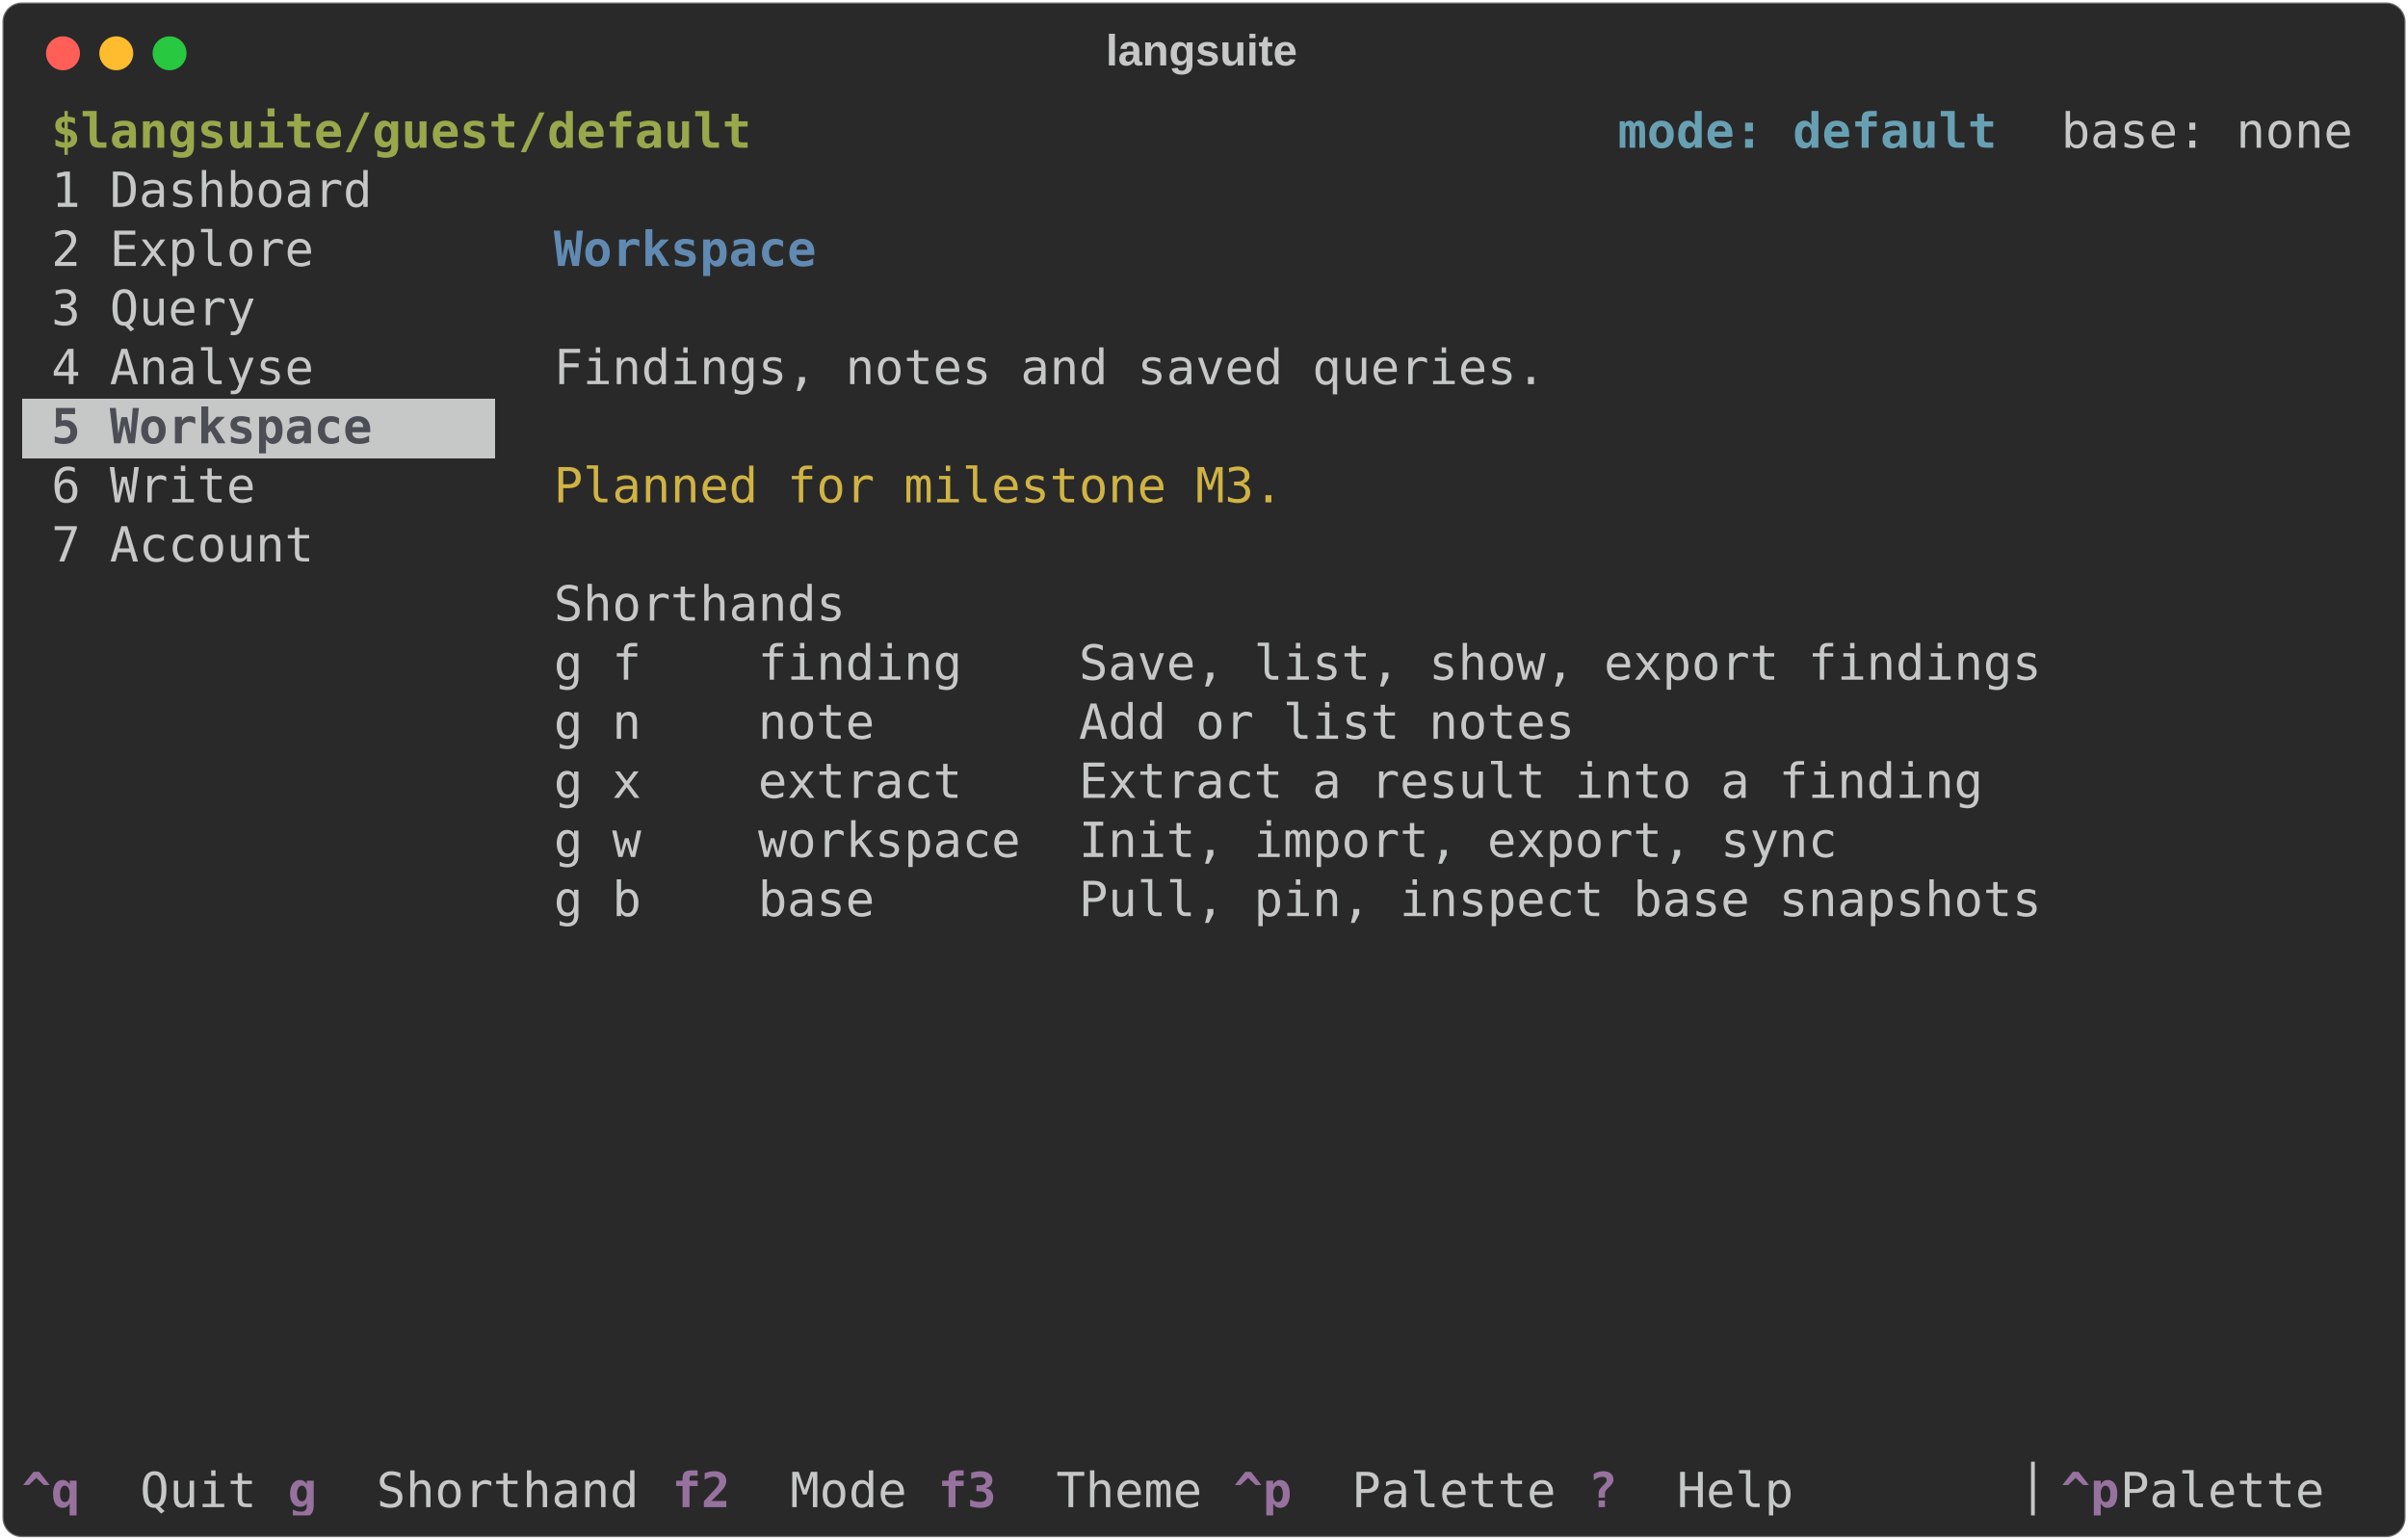
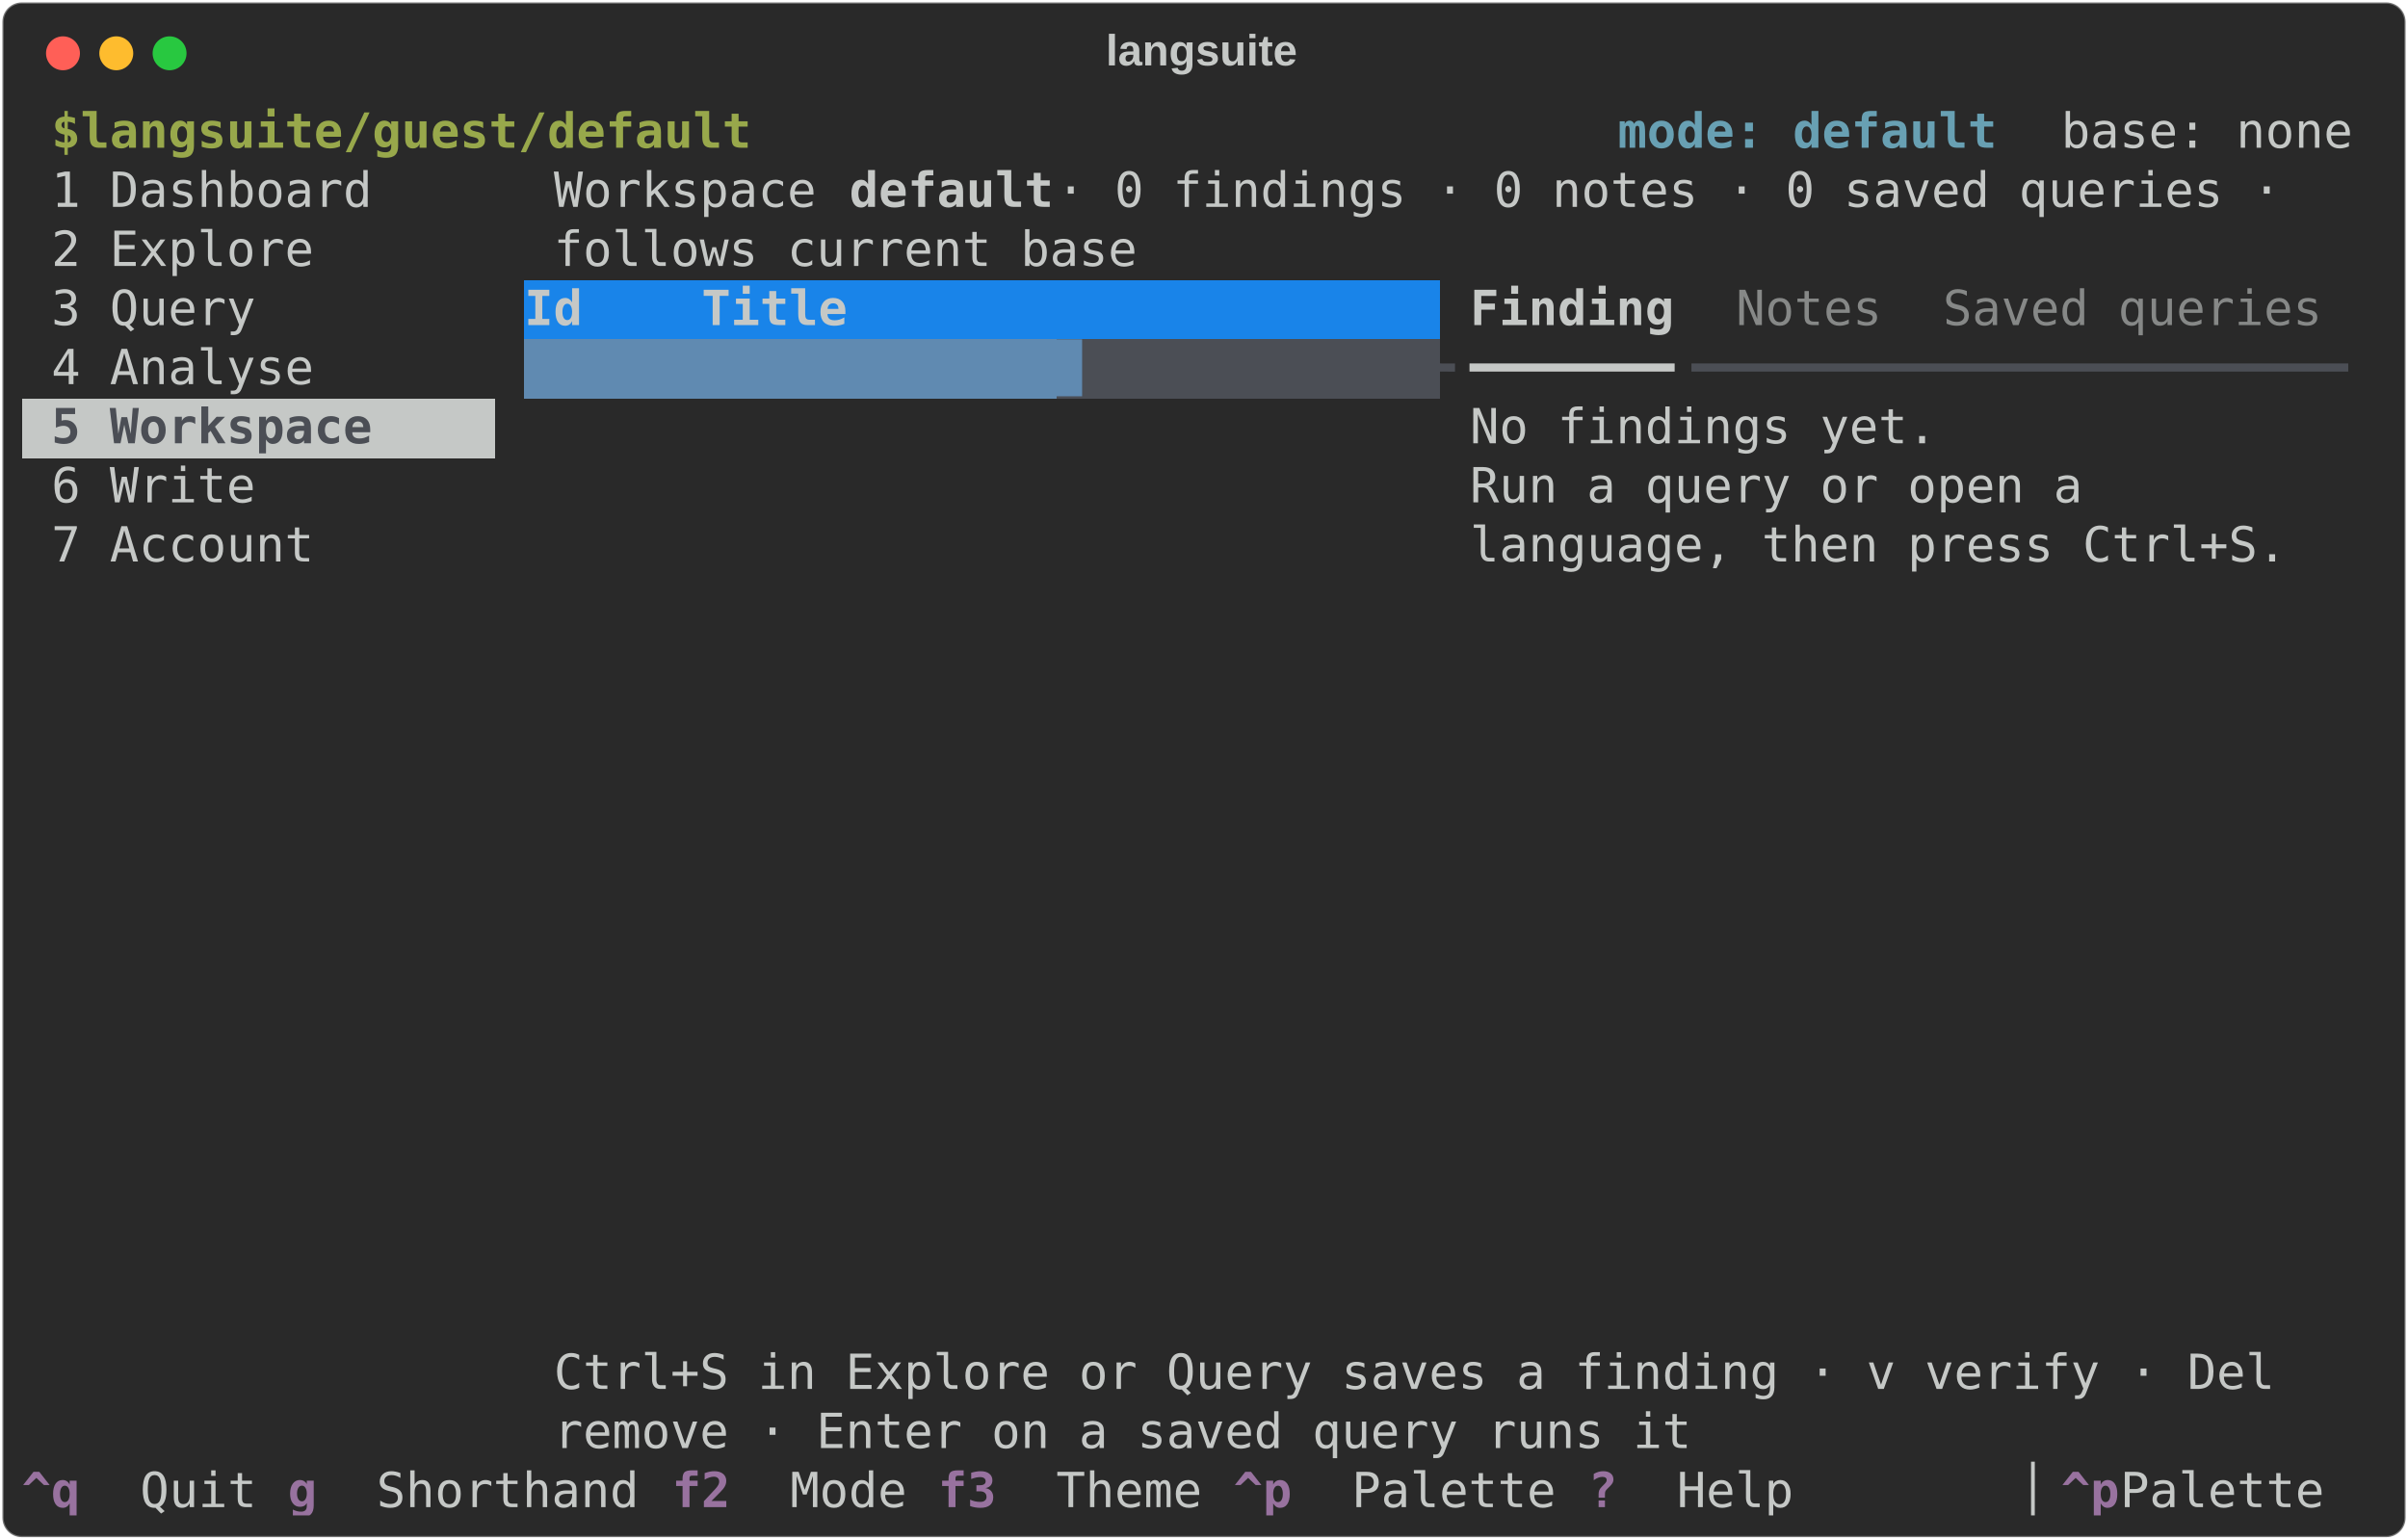
<svg xmlns="http://www.w3.org/2000/svg" class="rich-terminal" viewBox="0 0 994 635.6">
  <style>

    @font-face {
        font-family: "Fira Code";
        src: local("FiraCode-Regular"),
                url("https://cdnjs.cloudflare.com/ajax/libs/firacode/6.2.0/woff2/FiraCode-Regular.woff2") format("woff2"),
                url("https://cdnjs.cloudflare.com/ajax/libs/firacode/6.2.0/woff/FiraCode-Regular.woff") format("woff");
        font-style: normal;
        font-weight: 400;
    }
    @font-face {
        font-family: "Fira Code";
        src: local("FiraCode-Bold"),
                url("https://cdnjs.cloudflare.com/ajax/libs/firacode/6.2.0/woff2/FiraCode-Bold.woff2") format("woff2"),
                url("https://cdnjs.cloudflare.com/ajax/libs/firacode/6.2.0/woff/FiraCode-Bold.woff") format("woff");
        font-style: bold;
        font-weight: 700;
    }

    .terminal-matrix {
        font-family: Fira Code, monospace;
        font-size: 20px;
        line-height: 24.4px;
        font-variant-east-asian: full-width;
    }

    .terminal-title {
        font-size: 18px;
        font-weight: bold;
        font-family: arial;
    }

    .terminal-r1 { fill: #c5c8c6 }
.terminal-r2 { fill: #98a84b;font-weight: bold }
.terminal-r3 { fill: #68a0b3;font-weight: bold }
- .terminal-r4 { fill: #608ab1;font-weight: bold }
- .terminal-r5 { fill: #4b4e55;font-weight: bold }
- .terminal-r6 { fill: #d0b344 }
- .terminal-r7 { fill: #98729f;font-weight: bold }
+ .terminal-r4 { fill: #c5c8c6;font-weight: bold }
+ .terminal-r5 { fill: #868887 }
+ .terminal-r6 { fill: #292929 }
+ .terminal-r7 { fill: #608ab1 }
+ .terminal-r8 { fill: #4b4e55 }
+ .terminal-r9 { fill: #4b4e55;font-weight: bold }
+ .terminal-r10 { fill: #98729f;font-weight: bold }
    </style>
  <defs>
    <clipPath id="terminal-clip-terminal">
      <rect x="0" y="0" width="975.0" height="584.6" />
    </clipPath>
    <clipPath id="terminal-line-0">
      <rect x="0" y="1.5" width="976" height="24.65" />
    </clipPath>
    <clipPath id="terminal-line-1">
      <rect x="0" y="25.9" width="976" height="24.65" />
    </clipPath>
    <clipPath id="terminal-line-2">
      <rect x="0" y="50.3" width="976" height="24.65" />
    </clipPath>
    <clipPath id="terminal-line-3">
      <rect x="0" y="74.7" width="976" height="24.65" />
    </clipPath>
    <clipPath id="terminal-line-4">
      <rect x="0" y="99.1" width="976" height="24.65" />
    </clipPath>
    <clipPath id="terminal-line-5">
      <rect x="0" y="123.5" width="976" height="24.65" />
    </clipPath>
    <clipPath id="terminal-line-6">
      <rect x="0" y="147.9" width="976" height="24.65" />
    </clipPath>
    <clipPath id="terminal-line-7">
      <rect x="0" y="172.3" width="976" height="24.65" />
    </clipPath>
    <clipPath id="terminal-line-8">
      <rect x="0" y="196.7" width="976" height="24.65" />
    </clipPath>
    <clipPath id="terminal-line-9">
      <rect x="0" y="221.1" width="976" height="24.65" />
    </clipPath>
    <clipPath id="terminal-line-10">
      <rect x="0" y="245.5" width="976" height="24.65" />
    </clipPath>
    <clipPath id="terminal-line-11">
      <rect x="0" y="269.9" width="976" height="24.65" />
    </clipPath>
    <clipPath id="terminal-line-12">
      <rect x="0" y="294.3" width="976" height="24.65" />
    </clipPath>
    <clipPath id="terminal-line-13">
      <rect x="0" y="318.7" width="976" height="24.65" />
    </clipPath>
    <clipPath id="terminal-line-14">
      <rect x="0" y="343.1" width="976" height="24.65" />
    </clipPath>
    <clipPath id="terminal-line-15">
      <rect x="0" y="367.5" width="976" height="24.65" />
    </clipPath>
    <clipPath id="terminal-line-16">
      <rect x="0" y="391.9" width="976" height="24.65" />
    </clipPath>
    <clipPath id="terminal-line-17">
      <rect x="0" y="416.3" width="976" height="24.65" />
    </clipPath>
    <clipPath id="terminal-line-18">
      <rect x="0" y="440.7" width="976" height="24.65" />
    </clipPath>
    <clipPath id="terminal-line-19">
      <rect x="0" y="465.1" width="976" height="24.65" />
    </clipPath>
    <clipPath id="terminal-line-20">
      <rect x="0" y="489.5" width="976" height="24.65" />
    </clipPath>
    <clipPath id="terminal-line-21">
      <rect x="0" y="513.9" width="976" height="24.65" />
    </clipPath>
    <clipPath id="terminal-line-22">
      <rect x="0" y="538.3" width="976" height="24.65" />
    </clipPath>
  </defs>
  <rect fill="#292929" stroke="rgba(255,255,255,0.35)" stroke-width="1" x="1" y="1" width="992" height="633.6" rx="8" />
  <text class="terminal-title" fill="#c5c8c6" text-anchor="middle" x="496" y="27">langsuite</text>
  <g transform="translate(26,22)">
    <circle cx="0" cy="0" r="7" fill="#ff5f57" />
    <circle cx="22" cy="0" r="7" fill="#febc2e" />
    <circle cx="44" cy="0" r="7" fill="#28c840" />
  </g>
  <g transform="translate(9, 41)" clip-path="url(#terminal-clip-terminal)">
+     <rect fill="#1984e9" x="207.4" y="74.7" width="73.2" height="24.65" shape-rendering="crispEdges" />
+     <rect fill="#1984e9" x="280.6" y="74.7" width="305" height="24.65" shape-rendering="crispEdges" />
+     <rect fill="#608ab1" x="207.4" y="99.1" width="219.6" height="24.65" shape-rendering="crispEdges" />
+     <rect fill="#4b4e55" x="427" y="99.1" width="12.2" height="24.65" shape-rendering="crispEdges" />
+     <rect fill="#4b4e55" x="439.2" y="99.1" width="146.4" height="24.65" shape-rendering="crispEdges" />
    <rect fill="#c5c8c6" x="0" y="123.5" width="12.2" height="24.65" shape-rendering="crispEdges" />
    <rect fill="#c5c8c6" x="12.2" y="123.5" width="134.2" height="24.65" shape-rendering="crispEdges" />
    <rect fill="#c5c8c6" x="146.4" y="123.5" width="48.8" height="24.65" shape-rendering="crispEdges" />
    <g class="terminal-matrix">
      <text class="terminal-r2" x="12.2" y="20" textLength="292.8" clip-path="url(#terminal-line-0)">$langsuite/guest/default</text>
      <text class="terminal-r3" x="658.8" y="20" textLength="158.6" clip-path="url(#terminal-line-0)">mode: default</text>
      <text class="terminal-r1" x="841.8" y="20" textLength="122" clip-path="url(#terminal-line-0)">base: none</text>
      <text class="terminal-r1" x="976" y="20" textLength="12.2" clip-path="url(#terminal-line-0)">
</text>
      <text class="terminal-r1" x="12.2" y="44.4" textLength="134.2" clip-path="url(#terminal-line-1)">1 Dashboard</text>
+       <text class="terminal-r1" x="219.6" y="44.4" textLength="122" clip-path="url(#terminal-line-1)">Workspace </text>
+       <text class="terminal-r4" x="341.6" y="44.4" textLength="85.4" clip-path="url(#terminal-line-1)">default</text>
+       <text class="terminal-r1" x="427" y="44.4" textLength="524.6" clip-path="url(#terminal-line-1)"> · 0 findings · 0 notes · 0 saved queries ·</text>
      <text class="terminal-r1" x="976" y="44.4" textLength="12.2" clip-path="url(#terminal-line-1)">
</text>
      <text class="terminal-r1" x="12.2" y="68.8" textLength="109.8" clip-path="url(#terminal-line-2)">2 Explore</text>
-       <text class="terminal-r4" x="219.6" y="68.8" textLength="109.8" clip-path="url(#terminal-line-2)">Workspace</text>
+       <text class="terminal-r1" x="219.6" y="68.8" textLength="244" clip-path="url(#terminal-line-2)">follows current base</text>
      <text class="terminal-r1" x="976" y="68.8" textLength="12.2" clip-path="url(#terminal-line-2)">
</text>
      <text class="terminal-r1" x="12.2" y="93.2" textLength="85.4" clip-path="url(#terminal-line-3)">3 Query</text>
+       <text class="terminal-r4" x="207.4" y="93.2" textLength="73.2" clip-path="url(#terminal-line-3)"> Id   </text>
+       <text class="terminal-r4" x="280.6" y="93.2" textLength="305" clip-path="url(#terminal-line-3)"> Title                   </text>
+       <text class="terminal-r4" x="597.8" y="93.2" textLength="85.4" clip-path="url(#terminal-line-3)">Finding</text>
+       <text class="terminal-r5" x="707.6" y="93.2" textLength="61" clip-path="url(#terminal-line-3)">Notes</text>
+       <text class="terminal-r5" x="793" y="93.2" textLength="158.6" clip-path="url(#terminal-line-3)">Saved queries</text>
      <text class="terminal-r1" x="976" y="93.2" textLength="12.2" clip-path="url(#terminal-line-3)">
</text>
      <text class="terminal-r1" x="12.2" y="117.6" textLength="109.8" clip-path="url(#terminal-line-4)">4 Analyse</text>
-       <text class="terminal-r1" x="219.6" y="117.6" textLength="414.8" clip-path="url(#terminal-line-4)">Findings, notes and saved queries.</text>
+       <text class="terminal-r7" x="427" y="117.6" textLength="12.2" clip-path="url(#terminal-line-4)">▉</text>
+       <text class="terminal-r8" x="585.6" y="117.6" textLength="12.2" clip-path="url(#terminal-line-4)">╸</text>
+       <text class="terminal-r1" x="597.8" y="117.6" textLength="85.4" clip-path="url(#terminal-line-4)">━━━━━━━</text>
+       <text class="terminal-r8" x="683.2" y="117.6" textLength="280.6" clip-path="url(#terminal-line-4)">╺━━━━━━━━━━━━━━━━━━━━━━</text>
      <text class="terminal-r1" x="976" y="117.6" textLength="12.2" clip-path="url(#terminal-line-4)">
</text>
-       <text class="terminal-r5" x="12.2" y="142" textLength="134.2" clip-path="url(#terminal-line-5)">5 Workspace</text>
+       <text class="terminal-r9" x="12.2" y="142" textLength="134.2" clip-path="url(#terminal-line-5)">5 Workspace</text>
+       <text class="terminal-r1" x="597.8" y="142" textLength="195.2" clip-path="url(#terminal-line-5)">No findings yet.</text>
      <text class="terminal-r1" x="976" y="142" textLength="12.2" clip-path="url(#terminal-line-5)">
</text>
      <text class="terminal-r1" x="12.2" y="166.4" textLength="85.4" clip-path="url(#terminal-line-6)">6 Write</text>
-       <text class="terminal-r6" x="219.6" y="166.4" textLength="305" clip-path="url(#terminal-line-6)">Planned for milestone M3.</text>
+       <text class="terminal-r1" x="597.8" y="166.4" textLength="256.2" clip-path="url(#terminal-line-6)">Run a query or open a</text>
      <text class="terminal-r1" x="976" y="166.4" textLength="12.2" clip-path="url(#terminal-line-6)">
</text>
      <text class="terminal-r1" x="12.2" y="190.8" textLength="109.8" clip-path="url(#terminal-line-7)">7 Account</text>
+       <text class="terminal-r1" x="597.8" y="190.8" textLength="341.6" clip-path="url(#terminal-line-7)">language, then press Ctrl+S.</text>
      <text class="terminal-r1" x="976" y="190.8" textLength="12.2" clip-path="url(#terminal-line-7)">
</text>
-       <text class="terminal-r1" x="219.6" y="215.2" textLength="122" clip-path="url(#terminal-line-8)">Shorthands</text>
      <text class="terminal-r1" x="976" y="215.2" textLength="12.2" clip-path="url(#terminal-line-8)">
</text>
-       <text class="terminal-r1" x="219.6" y="239.6" textLength="646.6" clip-path="url(#terminal-line-9)">  g f    finding    Save, list, show, export findings</text>
      <text class="terminal-r1" x="976" y="239.6" textLength="12.2" clip-path="url(#terminal-line-9)">
</text>
-       <text class="terminal-r1" x="219.6" y="264" textLength="451.4" clip-path="url(#terminal-line-10)">  g n    note       Add or list notes</text>
      <text class="terminal-r1" x="976" y="264" textLength="12.2" clip-path="url(#terminal-line-10)">
</text>
-       <text class="terminal-r1" x="219.6" y="288.4" textLength="622.2" clip-path="url(#terminal-line-11)">  g x    extract    Extract a result into a finding</text>
      <text class="terminal-r1" x="976" y="288.4" textLength="12.2" clip-path="url(#terminal-line-11)">
</text>
-       <text class="terminal-r1" x="219.6" y="312.8" textLength="561.2" clip-path="url(#terminal-line-12)">  g w    workspace  Init, import, export, sync</text>
      <text class="terminal-r1" x="976" y="312.8" textLength="12.2" clip-path="url(#terminal-line-12)">
</text>
-       <text class="terminal-r1" x="219.6" y="337.2" textLength="646.6" clip-path="url(#terminal-line-13)">  g b    base       Pull, pin, inspect base snapshots</text>
      <text class="terminal-r1" x="976" y="337.2" textLength="12.2" clip-path="url(#terminal-line-13)">
</text>
      <text class="terminal-r1" x="976" y="361.6" textLength="12.2" clip-path="url(#terminal-line-14)">
</text>
      <text class="terminal-r1" x="976" y="386" textLength="12.2" clip-path="url(#terminal-line-15)">
</text>
      <text class="terminal-r1" x="976" y="410.4" textLength="12.2" clip-path="url(#terminal-line-16)">
</text>
      <text class="terminal-r1" x="976" y="434.8" textLength="12.2" clip-path="url(#terminal-line-17)">
</text>
      <text class="terminal-r1" x="976" y="459.2" textLength="12.2" clip-path="url(#terminal-line-18)">
</text>
      <text class="terminal-r1" x="976" y="483.6" textLength="12.2" clip-path="url(#terminal-line-19)">
</text>
      <text class="terminal-r1" x="976" y="508" textLength="12.2" clip-path="url(#terminal-line-20)">
</text>
+       <text class="terminal-r1" x="219.6" y="532.4" textLength="719.8" clip-path="url(#terminal-line-21)">Ctrl+S in Explore or Query saves a finding · v verify · Del</text>
      <text class="terminal-r1" x="976" y="532.4" textLength="12.2" clip-path="url(#terminal-line-21)">
</text>
+       <text class="terminal-r1" x="219.6" y="556.8" textLength="475.8" clip-path="url(#terminal-line-22)">remove · Enter on a saved query runs it</text>
      <text class="terminal-r1" x="976" y="556.8" textLength="12.2" clip-path="url(#terminal-line-22)">
</text>
-       <text class="terminal-r7" x="0" y="581.2" textLength="48.8" clip-path="url(#terminal-line-23)"> ^q </text>
+       <text class="terminal-r10" x="0" y="581.2" textLength="48.8" clip-path="url(#terminal-line-23)"> ^q </text>
      <text class="terminal-r1" x="48.8" y="581.2" textLength="61" clip-path="url(#terminal-line-23)">Quit </text>
-       <text class="terminal-r7" x="109.8" y="581.2" textLength="36.6" clip-path="url(#terminal-line-23)"> g </text>
+       <text class="terminal-r10" x="109.8" y="581.2" textLength="36.6" clip-path="url(#terminal-line-23)"> g </text>
      <text class="terminal-r1" x="146.4" y="581.2" textLength="122" clip-path="url(#terminal-line-23)">Shorthand </text>
-       <text class="terminal-r7" x="268.4" y="581.2" textLength="48.8" clip-path="url(#terminal-line-23)"> f2 </text>
+       <text class="terminal-r10" x="268.4" y="581.2" textLength="48.8" clip-path="url(#terminal-line-23)"> f2 </text>
      <text class="terminal-r1" x="317.2" y="581.2" textLength="61" clip-path="url(#terminal-line-23)">Mode </text>
-       <text class="terminal-r7" x="378.2" y="581.2" textLength="48.8" clip-path="url(#terminal-line-23)"> f3 </text>
+       <text class="terminal-r10" x="378.2" y="581.2" textLength="48.8" clip-path="url(#terminal-line-23)"> f3 </text>
      <text class="terminal-r1" x="427" y="581.2" textLength="73.2" clip-path="url(#terminal-line-23)">Theme </text>
-       <text class="terminal-r7" x="500.2" y="581.2" textLength="48.8" clip-path="url(#terminal-line-23)"> ^p </text>
+       <text class="terminal-r10" x="500.2" y="581.2" textLength="48.8" clip-path="url(#terminal-line-23)"> ^p </text>
      <text class="terminal-r1" x="549" y="581.2" textLength="97.6" clip-path="url(#terminal-line-23)">Palette </text>
-       <text class="terminal-r7" x="646.6" y="581.2" textLength="36.6" clip-path="url(#terminal-line-23)"> ? </text>
+       <text class="terminal-r10" x="646.6" y="581.2" textLength="36.6" clip-path="url(#terminal-line-23)"> ? </text>
      <text class="terminal-r1" x="683.2" y="581.2" textLength="61" clip-path="url(#terminal-line-23)">Help </text>
      <text class="terminal-r1" x="829.6" y="581.2" textLength="12.2" clip-path="url(#terminal-line-23)">▏</text>
-       <text class="terminal-r7" x="841.8" y="581.2" textLength="24.4" clip-path="url(#terminal-line-23)">^p</text>
+       <text class="terminal-r10" x="841.8" y="581.2" textLength="24.4" clip-path="url(#terminal-line-23)">^p</text>
      <text class="terminal-r1" x="866.2" y="581.2" textLength="97.6" clip-path="url(#terminal-line-23)"> Palette</text>
    </g>
  </g>
</svg>
